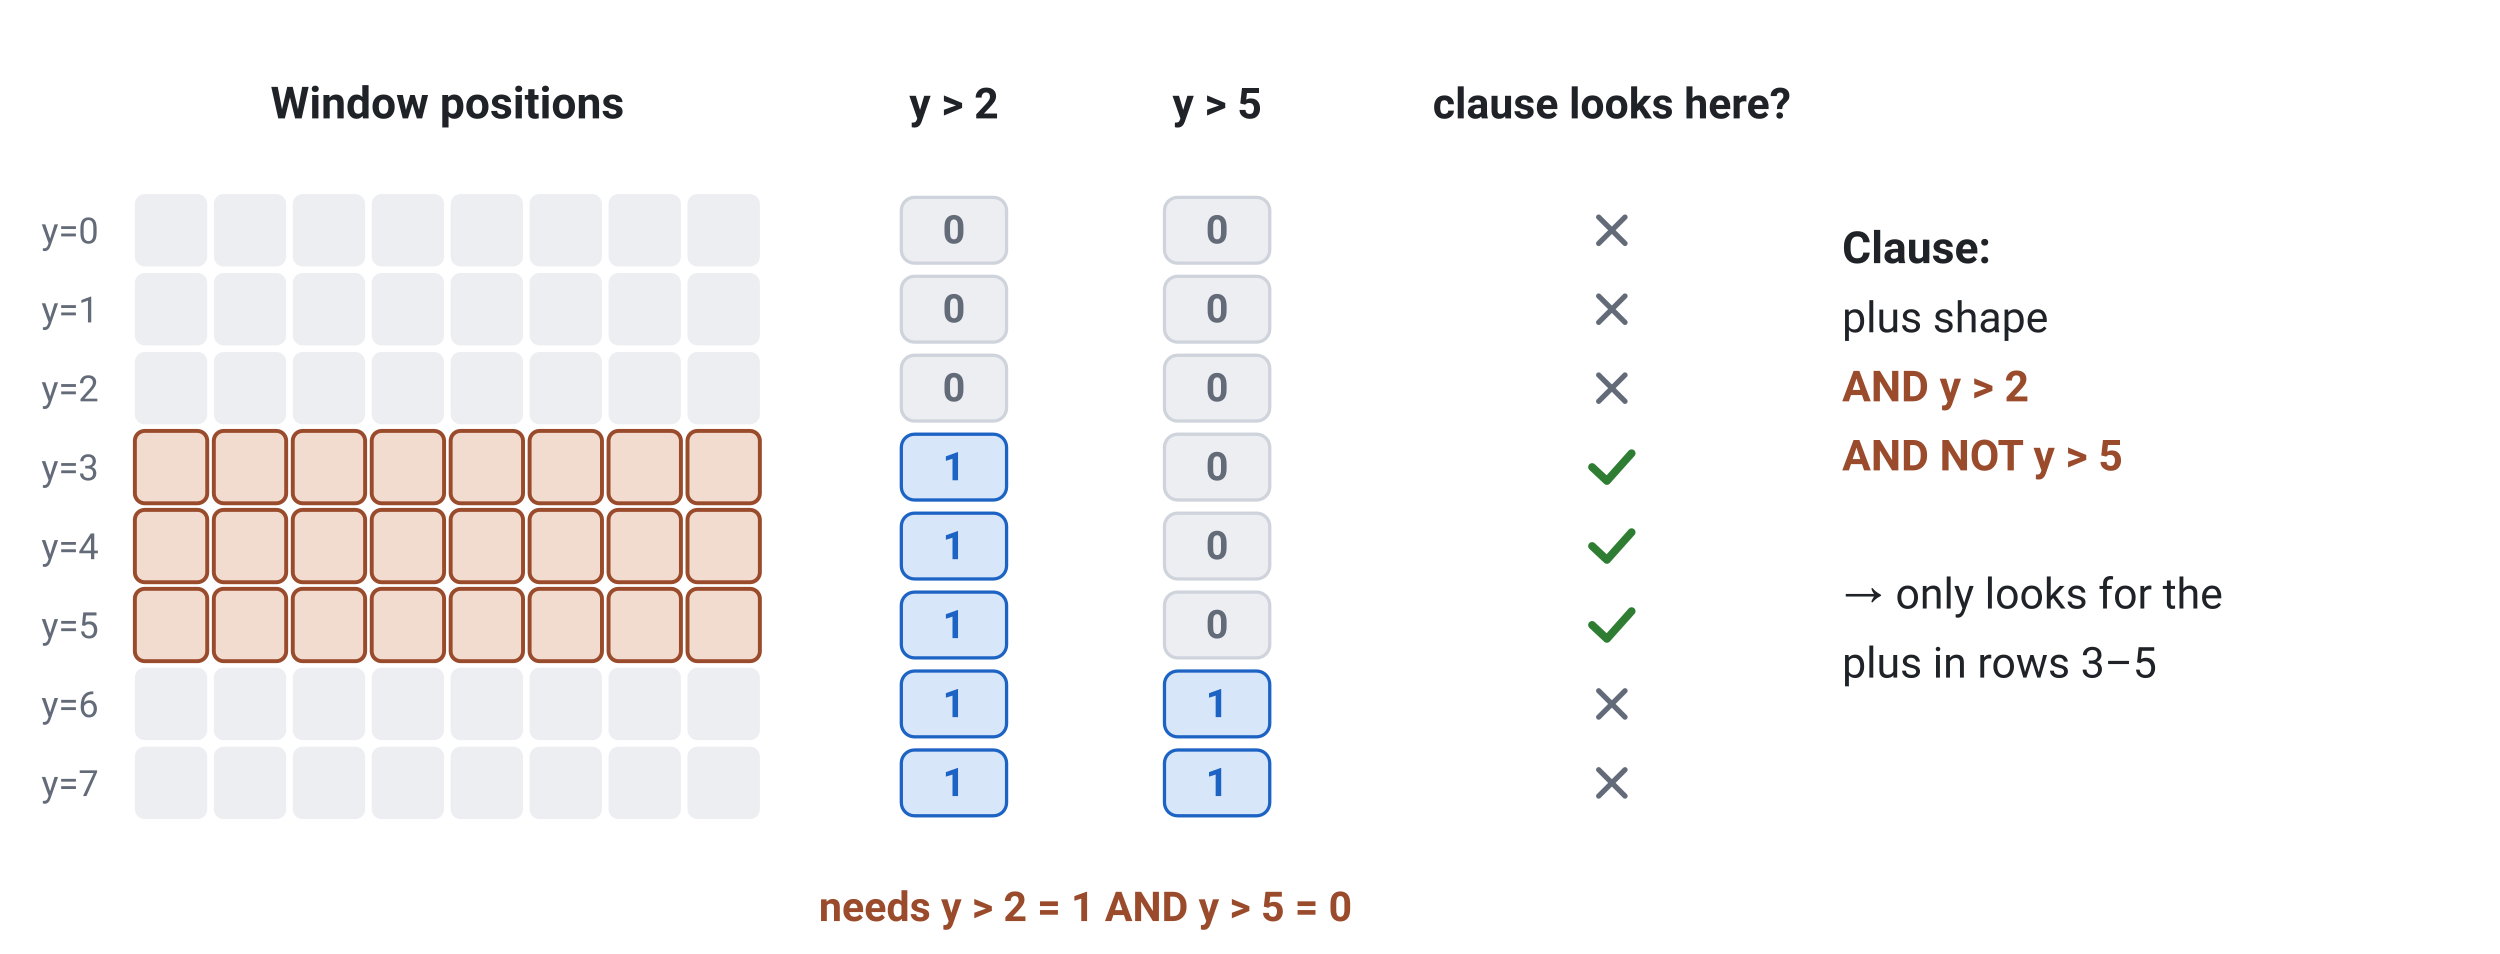
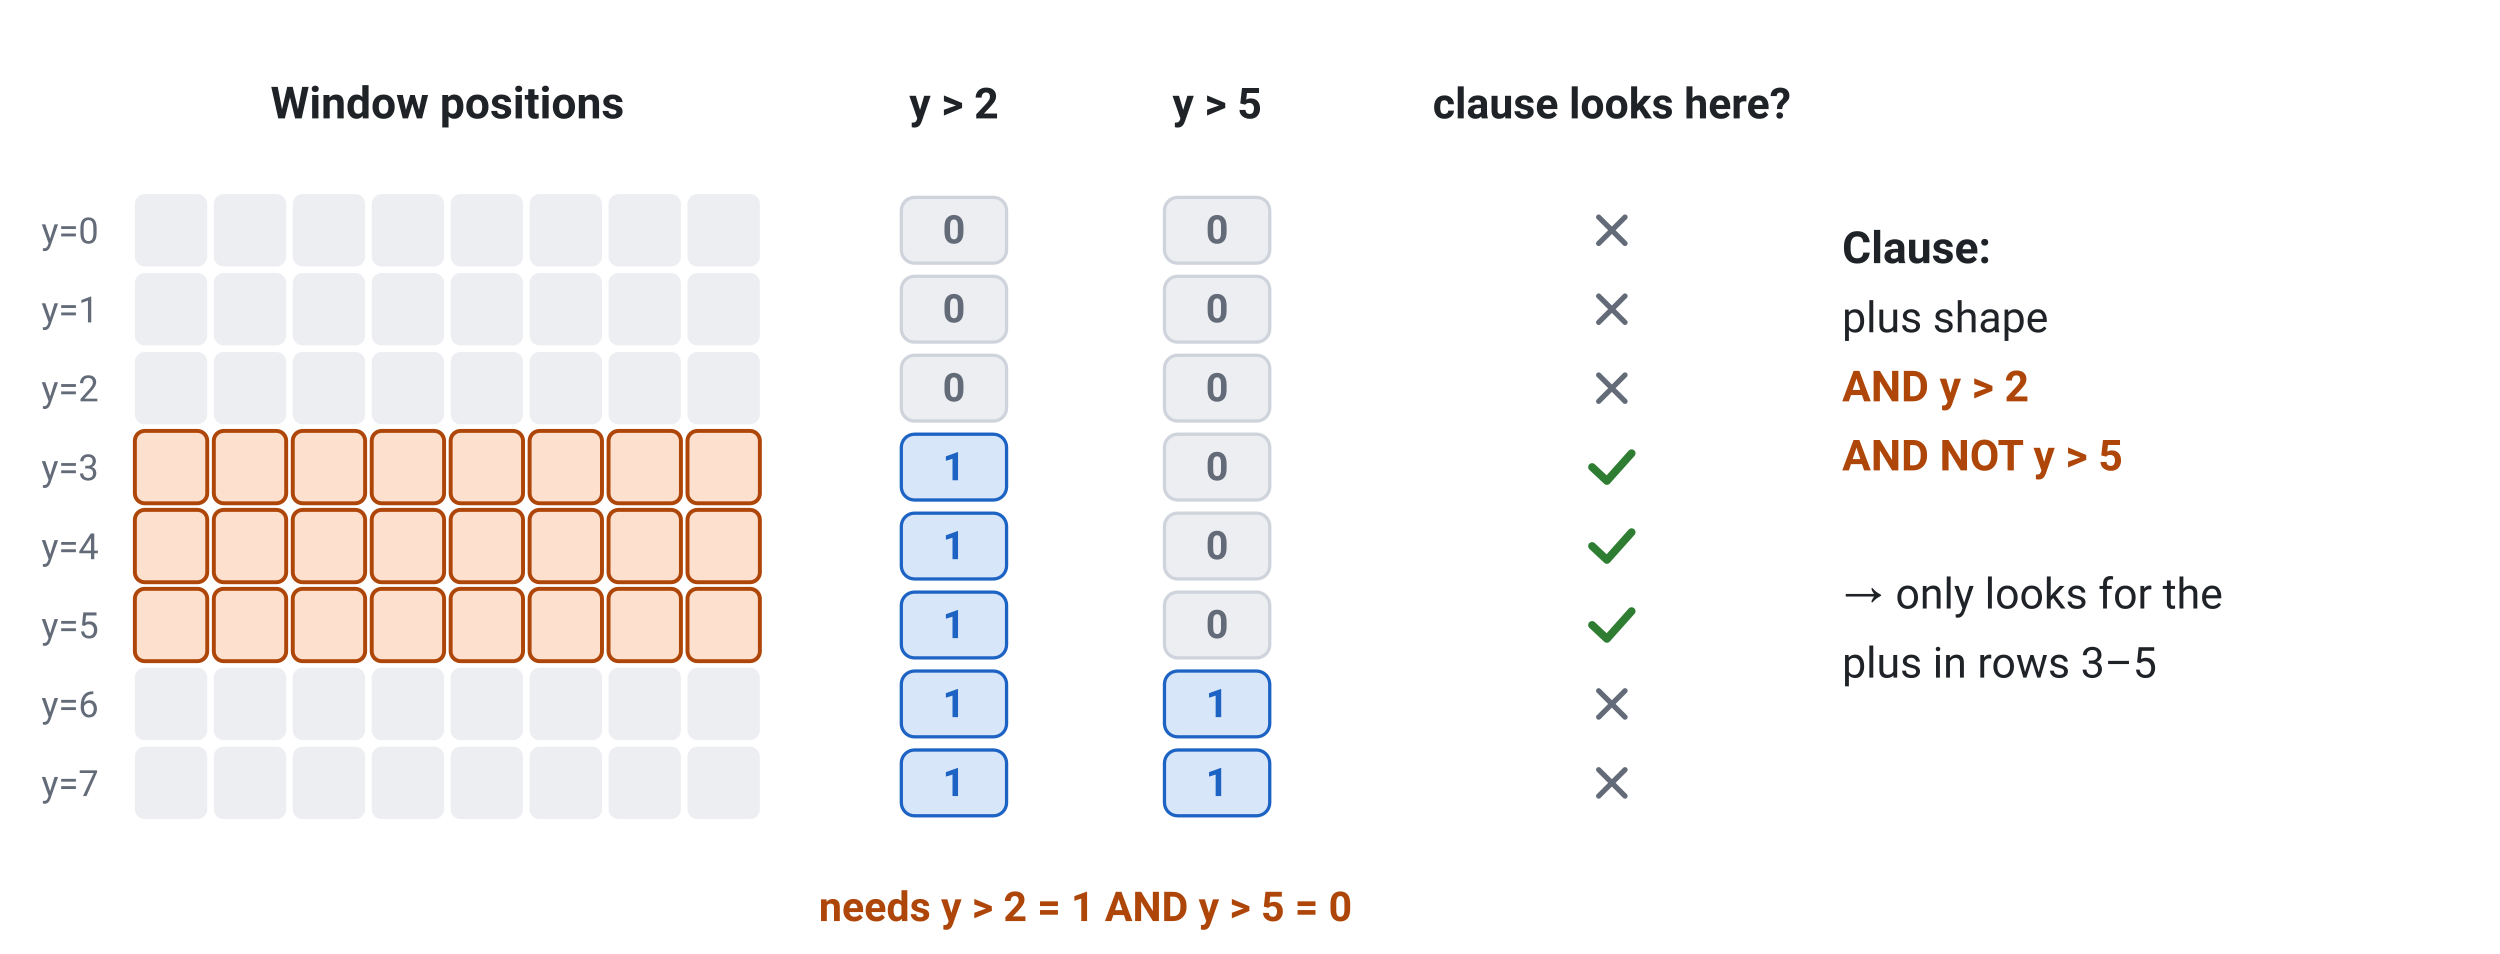
<svg xmlns="http://www.w3.org/2000/svg" viewBox="0 0 760 290" width="760" height="290" role="img" font-family="Roboto, 'Helvetica Neue', Helvetica, Arial, sans-serif">
  <text x="136" y="36" font-size="13.5" fill="#1f2328" text-anchor="middle" font-weight="bold">Window positions</text>
  <rect x="41" y="59" width="22" height="22" rx="3" fill="#eceef2" stroke="none" stroke-width="1.2" />
  <rect x="65" y="59" width="22" height="22" rx="3" fill="#eceef2" stroke="none" stroke-width="1.2" />
  <rect x="89" y="59" width="22" height="22" rx="3" fill="#eceef2" stroke="none" stroke-width="1.2" />
  <rect x="113" y="59" width="22" height="22" rx="3" fill="#eceef2" stroke="none" stroke-width="1.2" />
  <rect x="137" y="59" width="22" height="22" rx="3" fill="#eceef2" stroke="none" stroke-width="1.2" />
  <rect x="161" y="59" width="22" height="22" rx="3" fill="#eceef2" stroke="none" stroke-width="1.2" />
  <rect x="185" y="59" width="22" height="22" rx="3" fill="#eceef2" stroke="none" stroke-width="1.2" />
  <rect x="209" y="59" width="22" height="22" rx="3" fill="#eceef2" stroke="none" stroke-width="1.2" />
  <text x="30" y="74" font-size="11" fill="#646b78" text-anchor="end" font-weight="normal">y=0</text>
  <rect x="41" y="83" width="22" height="22" rx="3" fill="#eceef2" stroke="none" stroke-width="1.2" />
  <rect x="65" y="83" width="22" height="22" rx="3" fill="#eceef2" stroke="none" stroke-width="1.2" />
  <rect x="89" y="83" width="22" height="22" rx="3" fill="#eceef2" stroke="none" stroke-width="1.2" />
  <rect x="113" y="83" width="22" height="22" rx="3" fill="#eceef2" stroke="none" stroke-width="1.2" />
  <rect x="137" y="83" width="22" height="22" rx="3" fill="#eceef2" stroke="none" stroke-width="1.2" />
  <rect x="161" y="83" width="22" height="22" rx="3" fill="#eceef2" stroke="none" stroke-width="1.2" />
  <rect x="185" y="83" width="22" height="22" rx="3" fill="#eceef2" stroke="none" stroke-width="1.2" />
  <rect x="209" y="83" width="22" height="22" rx="3" fill="#eceef2" stroke="none" stroke-width="1.2" />
  <text x="30" y="98" font-size="11" fill="#646b78" text-anchor="end" font-weight="normal">y=1</text>
  <rect x="41" y="107" width="22" height="22" rx="3" fill="#eceef2" stroke="none" stroke-width="1.2" />
  <rect x="65" y="107" width="22" height="22" rx="3" fill="#eceef2" stroke="none" stroke-width="1.2" />
  <rect x="89" y="107" width="22" height="22" rx="3" fill="#eceef2" stroke="none" stroke-width="1.2" />
  <rect x="113" y="107" width="22" height="22" rx="3" fill="#eceef2" stroke="none" stroke-width="1.2" />
  <rect x="137" y="107" width="22" height="22" rx="3" fill="#eceef2" stroke="none" stroke-width="1.2" />
  <rect x="161" y="107" width="22" height="22" rx="3" fill="#eceef2" stroke="none" stroke-width="1.2" />
  <rect x="185" y="107" width="22" height="22" rx="3" fill="#eceef2" stroke="none" stroke-width="1.2" />
  <rect x="209" y="107" width="22" height="22" rx="3" fill="#eceef2" stroke="none" stroke-width="1.2" />
  <text x="30" y="122" font-size="11" fill="#646b78" text-anchor="end" font-weight="normal">y=2</text>
-   <rect x="41" y="131" width="22" height="22" rx="3" fill="#f1dccf" stroke="#9a4b2c" stroke-width="1.2" />
-   <rect x="65" y="131" width="22" height="22" rx="3" fill="#f1dccf" stroke="#9a4b2c" stroke-width="1.2" />
-   <rect x="89" y="131" width="22" height="22" rx="3" fill="#f1dccf" stroke="#9a4b2c" stroke-width="1.2" />
-   <rect x="113" y="131" width="22" height="22" rx="3" fill="#f1dccf" stroke="#9a4b2c" stroke-width="1.2" />
-   <rect x="137" y="131" width="22" height="22" rx="3" fill="#f1dccf" stroke="#9a4b2c" stroke-width="1.2" />
-   <rect x="161" y="131" width="22" height="22" rx="3" fill="#f1dccf" stroke="#9a4b2c" stroke-width="1.2" />
-   <rect x="185" y="131" width="22" height="22" rx="3" fill="#f1dccf" stroke="#9a4b2c" stroke-width="1.2" />
-   <rect x="209" y="131" width="22" height="22" rx="3" fill="#f1dccf" stroke="#9a4b2c" stroke-width="1.2" />
+   <rect x="41" y="131" width="22" height="22" rx="3" fill="#fde0ce" stroke="#ae4609" stroke-width="1.2" />
+   <rect x="65" y="131" width="22" height="22" rx="3" fill="#fde0ce" stroke="#ae4609" stroke-width="1.2" />
+   <rect x="89" y="131" width="22" height="22" rx="3" fill="#fde0ce" stroke="#ae4609" stroke-width="1.2" />
+   <rect x="113" y="131" width="22" height="22" rx="3" fill="#fde0ce" stroke="#ae4609" stroke-width="1.2" />
+   <rect x="137" y="131" width="22" height="22" rx="3" fill="#fde0ce" stroke="#ae4609" stroke-width="1.2" />
+   <rect x="161" y="131" width="22" height="22" rx="3" fill="#fde0ce" stroke="#ae4609" stroke-width="1.2" />
+   <rect x="185" y="131" width="22" height="22" rx="3" fill="#fde0ce" stroke="#ae4609" stroke-width="1.2" />
+   <rect x="209" y="131" width="22" height="22" rx="3" fill="#fde0ce" stroke="#ae4609" stroke-width="1.2" />
  <text x="30" y="146" font-size="11" fill="#646b78" text-anchor="end" font-weight="normal">y=3</text>
-   <rect x="41" y="155" width="22" height="22" rx="3" fill="#f1dccf" stroke="#9a4b2c" stroke-width="1.2" />
-   <rect x="65" y="155" width="22" height="22" rx="3" fill="#f1dccf" stroke="#9a4b2c" stroke-width="1.2" />
-   <rect x="89" y="155" width="22" height="22" rx="3" fill="#f1dccf" stroke="#9a4b2c" stroke-width="1.2" />
-   <rect x="113" y="155" width="22" height="22" rx="3" fill="#f1dccf" stroke="#9a4b2c" stroke-width="1.2" />
-   <rect x="137" y="155" width="22" height="22" rx="3" fill="#f1dccf" stroke="#9a4b2c" stroke-width="1.2" />
-   <rect x="161" y="155" width="22" height="22" rx="3" fill="#f1dccf" stroke="#9a4b2c" stroke-width="1.2" />
-   <rect x="185" y="155" width="22" height="22" rx="3" fill="#f1dccf" stroke="#9a4b2c" stroke-width="1.2" />
-   <rect x="209" y="155" width="22" height="22" rx="3" fill="#f1dccf" stroke="#9a4b2c" stroke-width="1.2" />
+   <rect x="41" y="155" width="22" height="22" rx="3" fill="#fde0ce" stroke="#ae4609" stroke-width="1.2" />
+   <rect x="65" y="155" width="22" height="22" rx="3" fill="#fde0ce" stroke="#ae4609" stroke-width="1.2" />
+   <rect x="89" y="155" width="22" height="22" rx="3" fill="#fde0ce" stroke="#ae4609" stroke-width="1.2" />
+   <rect x="113" y="155" width="22" height="22" rx="3" fill="#fde0ce" stroke="#ae4609" stroke-width="1.2" />
+   <rect x="137" y="155" width="22" height="22" rx="3" fill="#fde0ce" stroke="#ae4609" stroke-width="1.2" />
+   <rect x="161" y="155" width="22" height="22" rx="3" fill="#fde0ce" stroke="#ae4609" stroke-width="1.2" />
+   <rect x="185" y="155" width="22" height="22" rx="3" fill="#fde0ce" stroke="#ae4609" stroke-width="1.2" />
+   <rect x="209" y="155" width="22" height="22" rx="3" fill="#fde0ce" stroke="#ae4609" stroke-width="1.2" />
  <text x="30" y="170" font-size="11" fill="#646b78" text-anchor="end" font-weight="normal">y=4</text>
-   <rect x="41" y="179" width="22" height="22" rx="3" fill="#f1dccf" stroke="#9a4b2c" stroke-width="1.2" />
-   <rect x="65" y="179" width="22" height="22" rx="3" fill="#f1dccf" stroke="#9a4b2c" stroke-width="1.2" />
-   <rect x="89" y="179" width="22" height="22" rx="3" fill="#f1dccf" stroke="#9a4b2c" stroke-width="1.2" />
-   <rect x="113" y="179" width="22" height="22" rx="3" fill="#f1dccf" stroke="#9a4b2c" stroke-width="1.2" />
-   <rect x="137" y="179" width="22" height="22" rx="3" fill="#f1dccf" stroke="#9a4b2c" stroke-width="1.2" />
-   <rect x="161" y="179" width="22" height="22" rx="3" fill="#f1dccf" stroke="#9a4b2c" stroke-width="1.2" />
-   <rect x="185" y="179" width="22" height="22" rx="3" fill="#f1dccf" stroke="#9a4b2c" stroke-width="1.2" />
-   <rect x="209" y="179" width="22" height="22" rx="3" fill="#f1dccf" stroke="#9a4b2c" stroke-width="1.2" />
+   <rect x="41" y="179" width="22" height="22" rx="3" fill="#fde0ce" stroke="#ae4609" stroke-width="1.2" />
+   <rect x="65" y="179" width="22" height="22" rx="3" fill="#fde0ce" stroke="#ae4609" stroke-width="1.2" />
+   <rect x="89" y="179" width="22" height="22" rx="3" fill="#fde0ce" stroke="#ae4609" stroke-width="1.2" />
+   <rect x="113" y="179" width="22" height="22" rx="3" fill="#fde0ce" stroke="#ae4609" stroke-width="1.2" />
+   <rect x="137" y="179" width="22" height="22" rx="3" fill="#fde0ce" stroke="#ae4609" stroke-width="1.2" />
+   <rect x="161" y="179" width="22" height="22" rx="3" fill="#fde0ce" stroke="#ae4609" stroke-width="1.2" />
+   <rect x="185" y="179" width="22" height="22" rx="3" fill="#fde0ce" stroke="#ae4609" stroke-width="1.2" />
+   <rect x="209" y="179" width="22" height="22" rx="3" fill="#fde0ce" stroke="#ae4609" stroke-width="1.2" />
  <text x="30" y="194" font-size="11" fill="#646b78" text-anchor="end" font-weight="normal">y=5</text>
  <rect x="41" y="203" width="22" height="22" rx="3" fill="#eceef2" stroke="none" stroke-width="1.2" />
  <rect x="65" y="203" width="22" height="22" rx="3" fill="#eceef2" stroke="none" stroke-width="1.2" />
  <rect x="89" y="203" width="22" height="22" rx="3" fill="#eceef2" stroke="none" stroke-width="1.2" />
  <rect x="113" y="203" width="22" height="22" rx="3" fill="#eceef2" stroke="none" stroke-width="1.2" />
  <rect x="137" y="203" width="22" height="22" rx="3" fill="#eceef2" stroke="none" stroke-width="1.2" />
  <rect x="161" y="203" width="22" height="22" rx="3" fill="#eceef2" stroke="none" stroke-width="1.2" />
  <rect x="185" y="203" width="22" height="22" rx="3" fill="#eceef2" stroke="none" stroke-width="1.2" />
  <rect x="209" y="203" width="22" height="22" rx="3" fill="#eceef2" stroke="none" stroke-width="1.2" />
  <text x="30" y="218" font-size="11" fill="#646b78" text-anchor="end" font-weight="normal">y=6</text>
  <rect x="41" y="227" width="22" height="22" rx="3" fill="#eceef2" stroke="none" stroke-width="1.2" />
  <rect x="65" y="227" width="22" height="22" rx="3" fill="#eceef2" stroke="none" stroke-width="1.2" />
  <rect x="89" y="227" width="22" height="22" rx="3" fill="#eceef2" stroke="none" stroke-width="1.2" />
  <rect x="113" y="227" width="22" height="22" rx="3" fill="#eceef2" stroke="none" stroke-width="1.2" />
  <rect x="137" y="227" width="22" height="22" rx="3" fill="#eceef2" stroke="none" stroke-width="1.2" />
  <rect x="161" y="227" width="22" height="22" rx="3" fill="#eceef2" stroke="none" stroke-width="1.2" />
  <rect x="185" y="227" width="22" height="22" rx="3" fill="#eceef2" stroke="none" stroke-width="1.2" />
  <rect x="209" y="227" width="22" height="22" rx="3" fill="#eceef2" stroke="none" stroke-width="1.2" />
  <text x="30" y="242" font-size="11" fill="#646b78" text-anchor="end" font-weight="normal">y=7</text>
  <text x="290" y="36" font-size="13" fill="#1f2328" text-anchor="middle" font-weight="bold">y &gt; 2</text>
  <text x="370" y="36" font-size="13" fill="#1f2328" text-anchor="middle" font-weight="bold">y &gt; 5</text>
  <text x="490" y="36" font-size="13" fill="#1f2328" text-anchor="middle" font-weight="bold">clause looks here?</text>
  <rect x="274" y="60" width="32" height="20" rx="4" fill="#eceef2" stroke="#cfd3db" stroke-width="1" />
  <text x="290" y="74" font-size="12" fill="#646b78" text-anchor="middle" font-weight="bold">0</text>
  <rect x="354" y="60" width="32" height="20" rx="4" fill="#eceef2" stroke="#cfd3db" stroke-width="1" />
  <text x="370" y="74" font-size="12" fill="#646b78" text-anchor="middle" font-weight="bold">0</text>
  <line x1="486" y1="66" x2="494" y2="74" stroke="#646b78" stroke-width="1.6" stroke-linecap="round" />
  <line x1="486" y1="74" x2="494" y2="66" stroke="#646b78" stroke-width="1.6" stroke-linecap="round" />
  <rect x="274" y="84" width="32" height="20" rx="4" fill="#eceef2" stroke="#cfd3db" stroke-width="1" />
  <text x="290" y="98" font-size="12" fill="#646b78" text-anchor="middle" font-weight="bold">0</text>
  <rect x="354" y="84" width="32" height="20" rx="4" fill="#eceef2" stroke="#cfd3db" stroke-width="1" />
  <text x="370" y="98" font-size="12" fill="#646b78" text-anchor="middle" font-weight="bold">0</text>
  <line x1="486" y1="90" x2="494" y2="98" stroke="#646b78" stroke-width="1.6" stroke-linecap="round" />
  <line x1="486" y1="98" x2="494" y2="90" stroke="#646b78" stroke-width="1.6" stroke-linecap="round" />
  <rect x="274" y="108" width="32" height="20" rx="4" fill="#eceef2" stroke="#cfd3db" stroke-width="1" />
  <text x="290" y="122" font-size="12" fill="#646b78" text-anchor="middle" font-weight="bold">0</text>
  <rect x="354" y="108" width="32" height="20" rx="4" fill="#eceef2" stroke="#cfd3db" stroke-width="1" />
  <text x="370" y="122" font-size="12" fill="#646b78" text-anchor="middle" font-weight="bold">0</text>
  <line x1="486" y1="114" x2="494" y2="122" stroke="#646b78" stroke-width="1.6" stroke-linecap="round" />
  <line x1="486" y1="122" x2="494" y2="114" stroke="#646b78" stroke-width="1.6" stroke-linecap="round" />
  <rect x="274" y="132" width="32" height="20" rx="4" fill="#d8e6fa" stroke="#1d63c4" stroke-width="1" />
  <text x="290" y="146" font-size="12" fill="#1d63c4" text-anchor="middle" font-weight="bold">1</text>
  <rect x="354" y="132" width="32" height="20" rx="4" fill="#eceef2" stroke="#cfd3db" stroke-width="1" />
  <text x="370" y="146" font-size="12" fill="#646b78" text-anchor="middle" font-weight="bold">0</text>
  <polyline points="484.0,142.0 488.5,146.2 496.0,137.8" fill="none" stroke="#2e7d32" stroke-width="2.4" stroke-linecap="round" stroke-linejoin="round" />
  <rect x="274" y="156" width="32" height="20" rx="4" fill="#d8e6fa" stroke="#1d63c4" stroke-width="1" />
  <text x="290" y="170" font-size="12" fill="#1d63c4" text-anchor="middle" font-weight="bold">1</text>
  <rect x="354" y="156" width="32" height="20" rx="4" fill="#eceef2" stroke="#cfd3db" stroke-width="1" />
  <text x="370" y="170" font-size="12" fill="#646b78" text-anchor="middle" font-weight="bold">0</text>
  <polyline points="484.0,166.0 488.5,170.2 496.0,161.8" fill="none" stroke="#2e7d32" stroke-width="2.4" stroke-linecap="round" stroke-linejoin="round" />
  <rect x="274" y="180" width="32" height="20" rx="4" fill="#d8e6fa" stroke="#1d63c4" stroke-width="1" />
  <text x="290" y="194" font-size="12" fill="#1d63c4" text-anchor="middle" font-weight="bold">1</text>
  <rect x="354" y="180" width="32" height="20" rx="4" fill="#eceef2" stroke="#cfd3db" stroke-width="1" />
  <text x="370" y="194" font-size="12" fill="#646b78" text-anchor="middle" font-weight="bold">0</text>
  <polyline points="484.0,190.0 488.5,194.2 496.0,185.8" fill="none" stroke="#2e7d32" stroke-width="2.4" stroke-linecap="round" stroke-linejoin="round" />
  <rect x="274" y="204" width="32" height="20" rx="4" fill="#d8e6fa" stroke="#1d63c4" stroke-width="1" />
  <text x="290" y="218" font-size="12" fill="#1d63c4" text-anchor="middle" font-weight="bold">1</text>
  <rect x="354" y="204" width="32" height="20" rx="4" fill="#d8e6fa" stroke="#1d63c4" stroke-width="1" />
  <text x="370" y="218" font-size="12" fill="#1d63c4" text-anchor="middle" font-weight="bold">1</text>
  <line x1="486" y1="210" x2="494" y2="218" stroke="#646b78" stroke-width="1.6" stroke-linecap="round" />
  <line x1="486" y1="218" x2="494" y2="210" stroke="#646b78" stroke-width="1.6" stroke-linecap="round" />
  <rect x="274" y="228" width="32" height="20" rx="4" fill="#d8e6fa" stroke="#1d63c4" stroke-width="1" />
  <text x="290" y="242" font-size="12" fill="#1d63c4" text-anchor="middle" font-weight="bold">1</text>
  <rect x="354" y="228" width="32" height="20" rx="4" fill="#d8e6fa" stroke="#1d63c4" stroke-width="1" />
  <text x="370" y="242" font-size="12" fill="#1d63c4" text-anchor="middle" font-weight="bold">1</text>
  <line x1="486" y1="234" x2="494" y2="242" stroke="#646b78" stroke-width="1.6" stroke-linecap="round" />
  <line x1="486" y1="242" x2="494" y2="234" stroke="#646b78" stroke-width="1.6" stroke-linecap="round" />
-   <text x="330" y="280" font-size="12.5" fill="#9a4b2c" text-anchor="middle" font-weight="bold">needs  y &gt; 2 = 1  AND  y &gt; 5 = 0</text>
+   <text x="330" y="280" font-size="12.5" fill="#ae4609" text-anchor="middle" font-weight="bold">needs  y &gt; 2 = 1  AND  y &gt; 5 = 0</text>
  <text x="560" y="80" font-size="13.5" fill="#1f2328" text-anchor="start" font-weight="bold">Clause:</text>
  <text x="560" y="101" font-size="13" fill="#1f2328" text-anchor="start" font-weight="normal">plus shape</text>
-   <text x="560" y="122" font-size="13" fill="#9a4b2c" text-anchor="start" font-weight="bold">AND  y &gt; 2</text>
-   <text x="560" y="143" font-size="13" fill="#9a4b2c" text-anchor="start" font-weight="bold">AND  NOT  y &gt; 5</text>
+   <text x="560" y="122" font-size="13" fill="#ae4609" text-anchor="start" font-weight="bold">AND  y &gt; 2</text>
+   <text x="560" y="143" font-size="13" fill="#ae4609" text-anchor="start" font-weight="bold">AND  NOT  y &gt; 5</text>
  <text x="560" y="164" font-size="13" fill="#1f2328" text-anchor="start" font-weight="normal" />
  <text x="560" y="185" font-size="13" fill="#1f2328" text-anchor="start" font-weight="normal">→ only looks for the</text>
  <text x="560" y="206" font-size="13" fill="#1f2328" text-anchor="start" font-weight="normal">plus in rows 3–5</text>
</svg>
